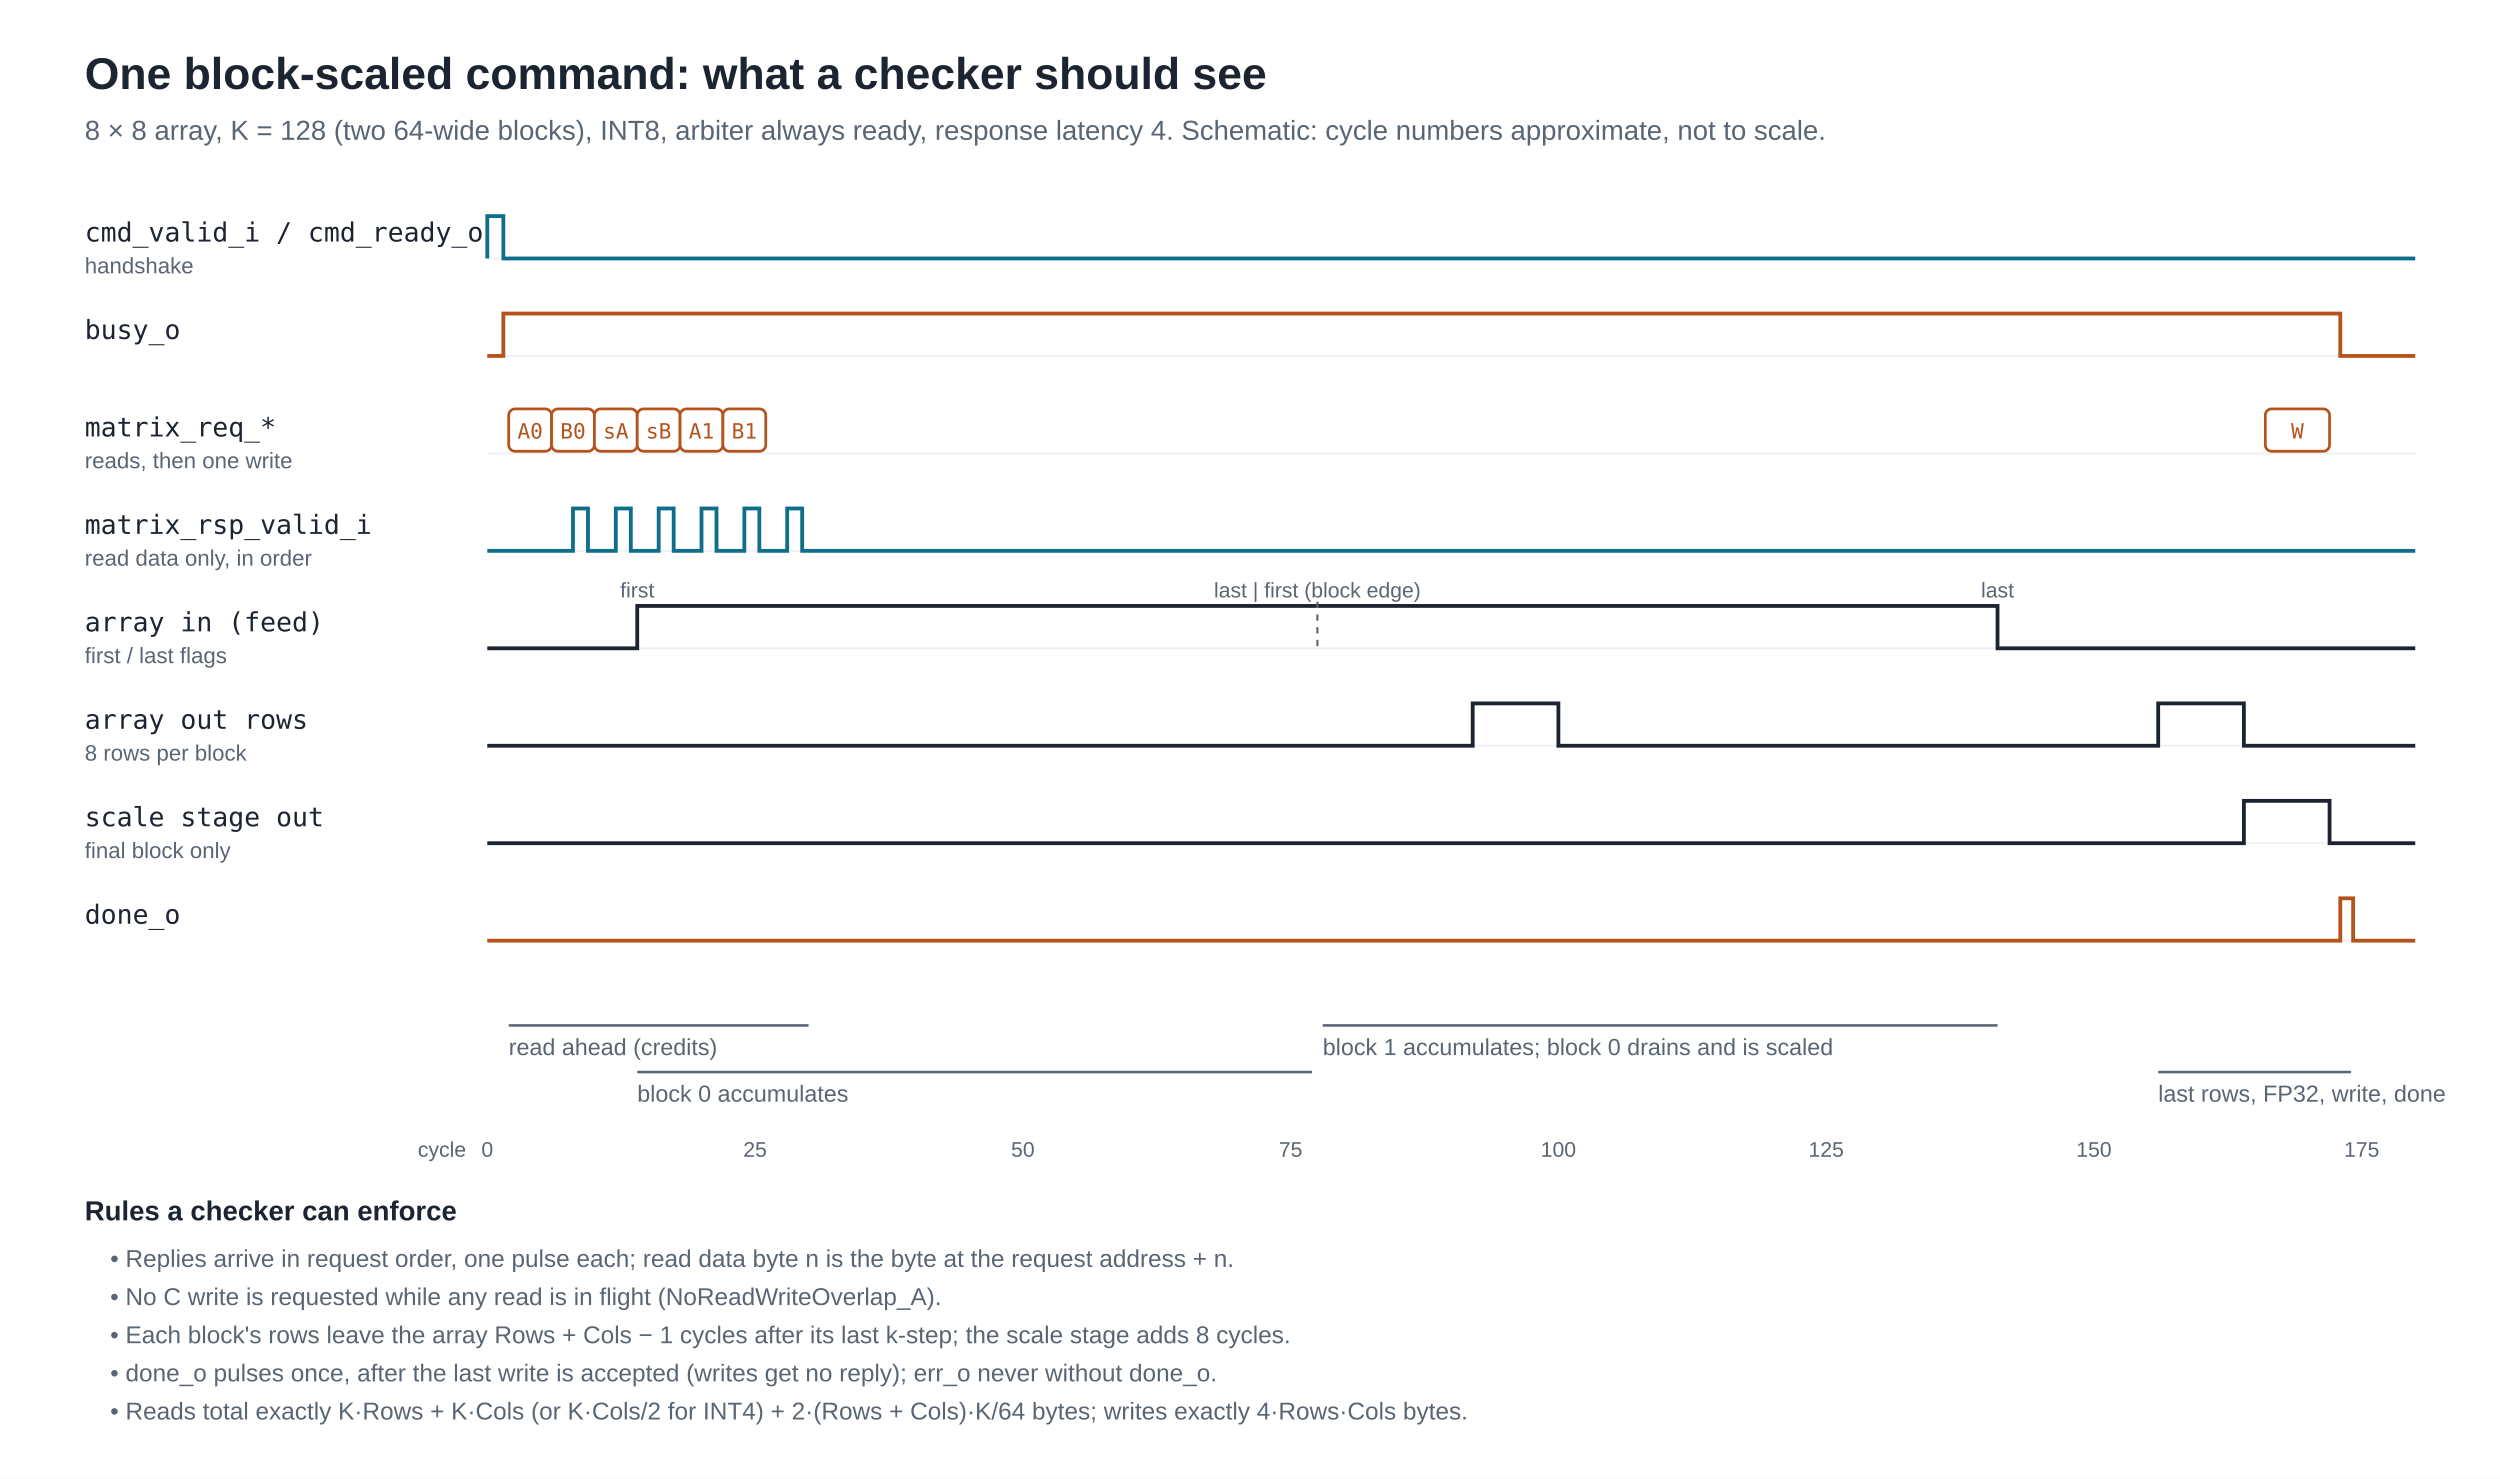
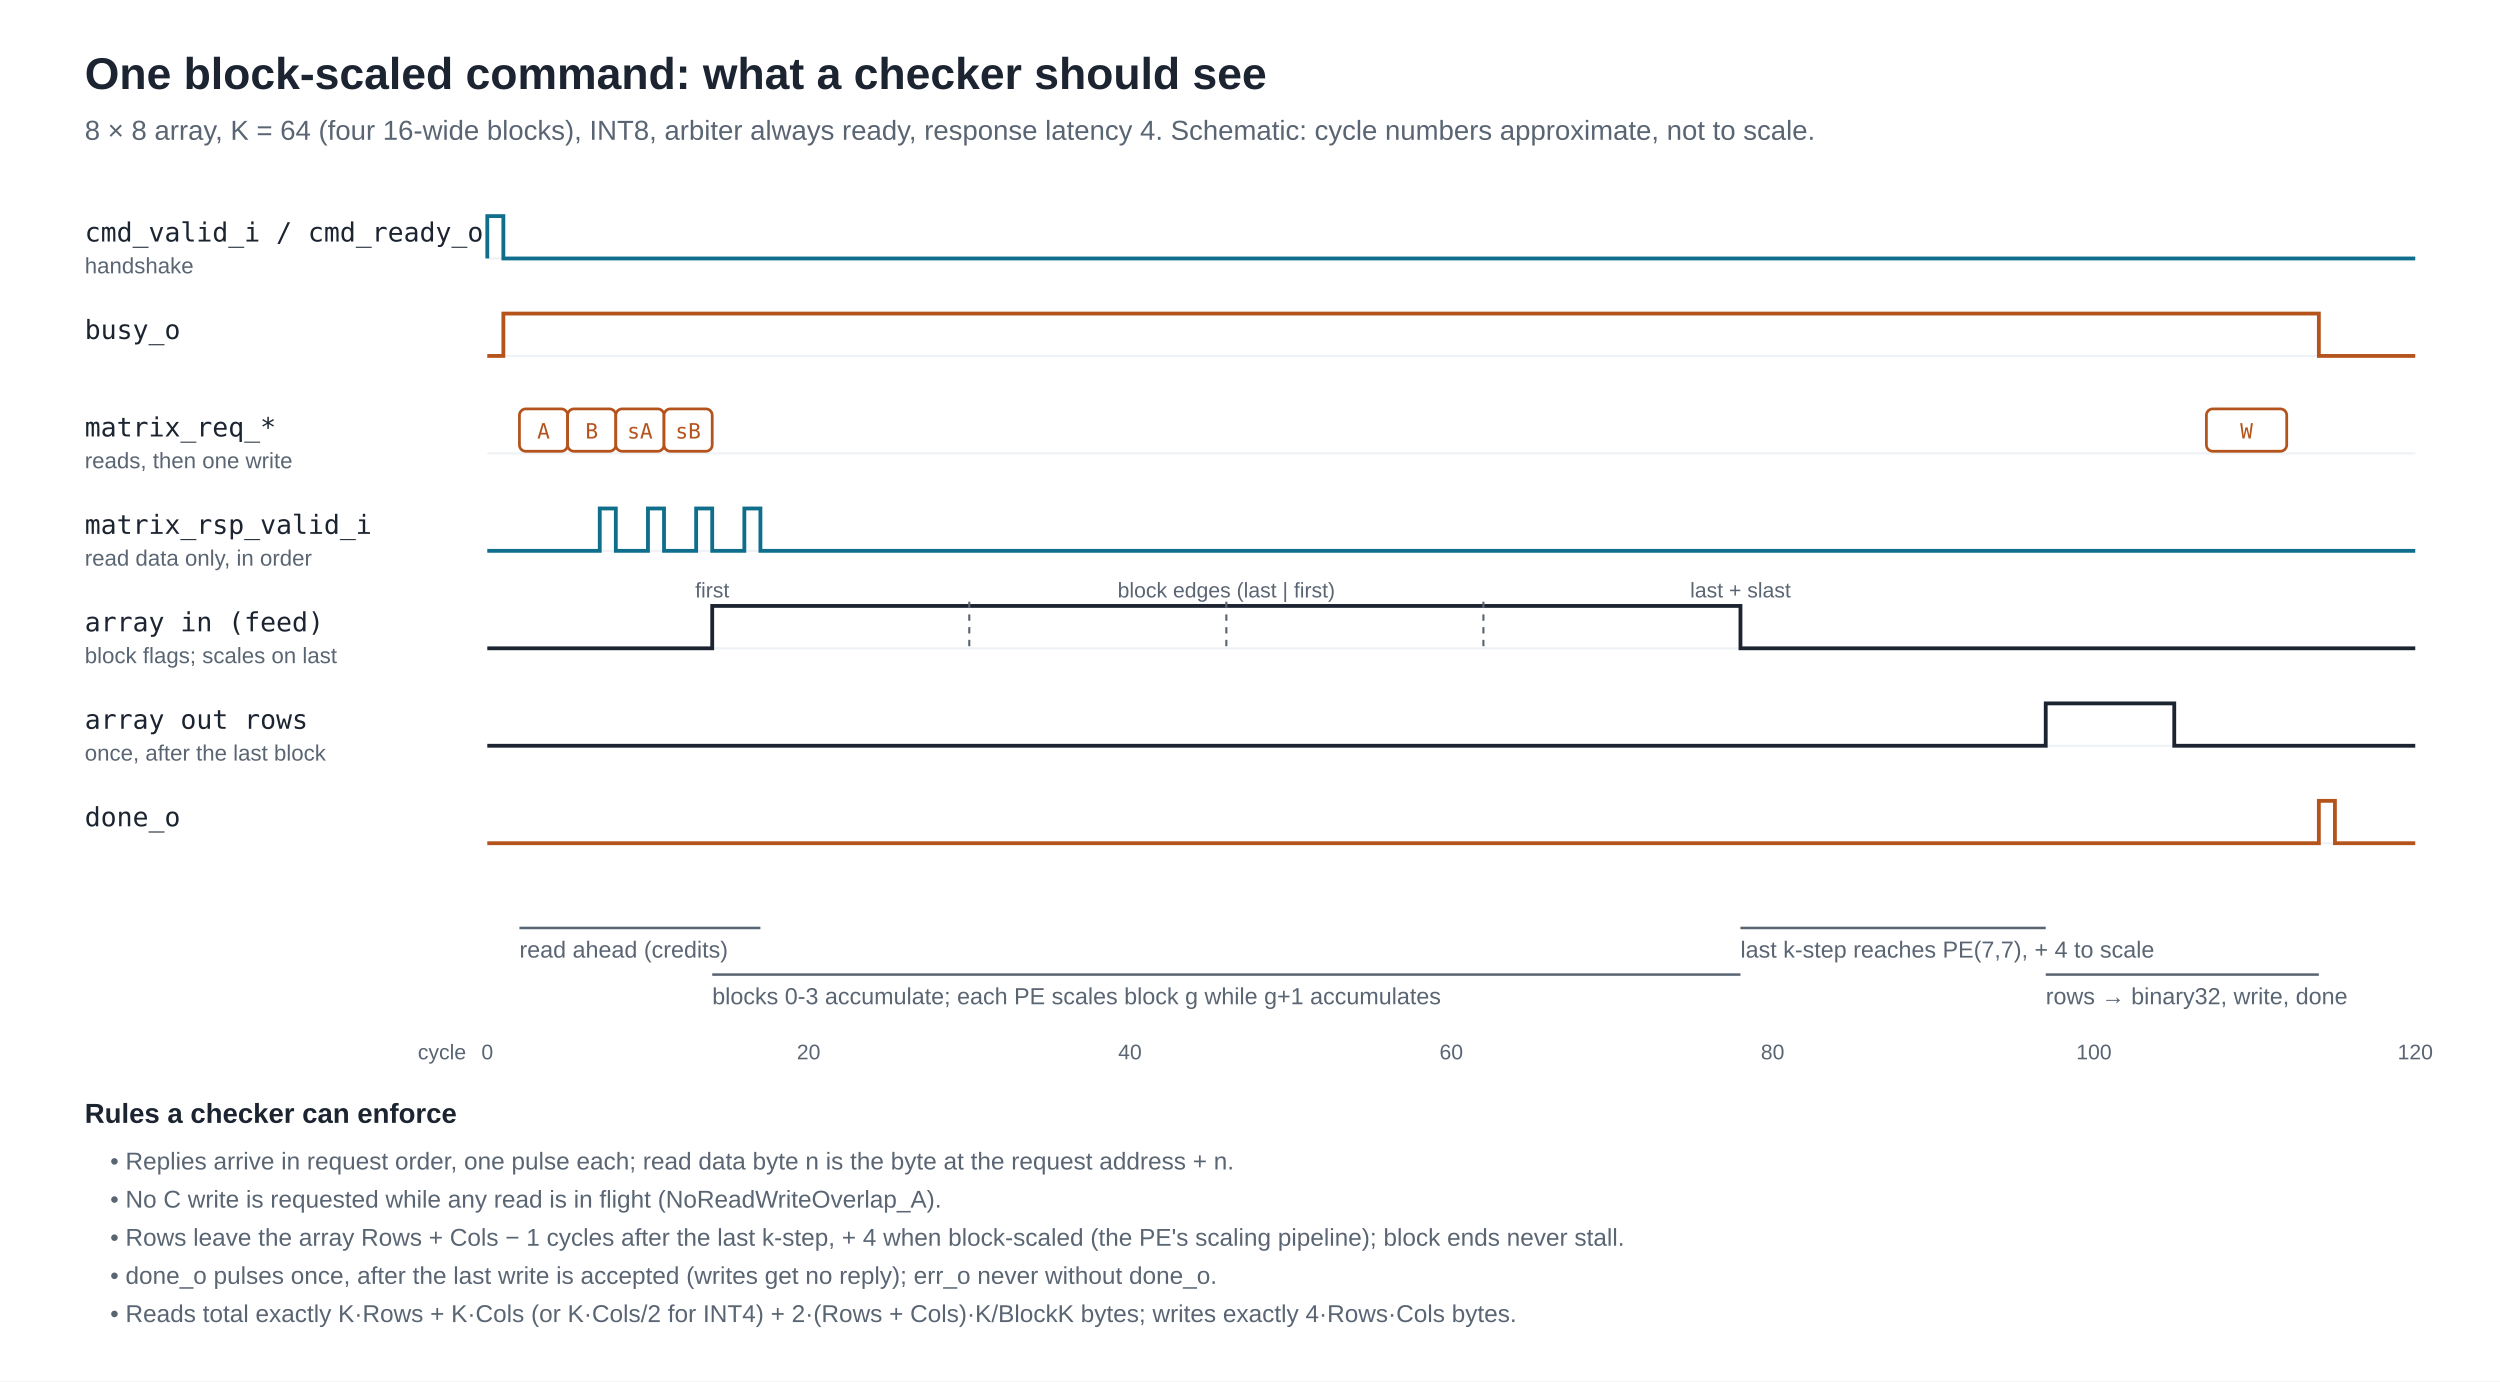
- <svg xmlns="http://www.w3.org/2000/svg" width="1180" height="698" viewBox="0 0 1180 698" role="img">
+ <svg xmlns="http://www.w3.org/2000/svg" width="1180" height="652" viewBox="0 0 1180 652" role="img">
  <defs>
    <marker id="ain" viewBox="0 0 10 10" refX="9" refY="5" markerWidth="10" markerHeight="10" markerUnits="userSpaceOnUse" orient="auto">
      <path d="M0 0L10 5L0 10z" fill="#0f6e8c" />
    </marker>
    <marker id="aout" viewBox="0 0 10 10" refX="9" refY="5" markerWidth="10" markerHeight="10" markerUnits="userSpaceOnUse" orient="auto">
      <path d="M0 0L10 5L0 10z" fill="#b4531b" />
    </marker>
    <marker id="aink" viewBox="0 0 10 10" refX="9" refY="5" markerWidth="10" markerHeight="10" markerUnits="userSpaceOnUse" orient="auto">
      <path d="M0 0L10 5L0 10z" fill="#1b2430" />
    </marker>
  </defs>
-   <rect width="1180" height="698" fill="#ffffff" />
+   <rect width="1180" height="652" fill="#ffffff" />
  <text x="40" y="42" font-family="Segoe UI, Helvetica Neue, Arial, sans-serif" font-size="21" fill="#1b2430" font-weight="bold" text-anchor="start">One block-scaled command: what a checker should see</text>
-   <text x="40" y="66" font-family="Segoe UI, Helvetica Neue, Arial, sans-serif" font-size="13" fill="#5a6573" font-weight="normal" text-anchor="start">8 × 8 array, K = 128 (two 64-wide blocks), INT8, arbiter always ready, response latency 4. Schematic: cycle numbers approximate, not to scale.</text>
+   <text x="40" y="66" font-family="Segoe UI, Helvetica Neue, Arial, sans-serif" font-size="13" fill="#5a6573" font-weight="normal" text-anchor="start">8 × 8 array, K = 64 (four 16-wide blocks), INT8, arbiter always ready, response latency 4. Schematic: cycle numbers approximate, not to scale.</text>
  <text x="40" y="114" font-family="Consolas, Menlo, DejaVu Sans Mono, monospace" font-size="12.5" fill="#1b2430" font-weight="normal" text-anchor="start">cmd_valid_i / cmd_ready_o</text>
  <text x="40" y="129" font-family="Segoe UI, Helvetica Neue, Arial, sans-serif" font-size="10.5" fill="#5a6573" font-weight="normal" text-anchor="start">handshake</text>
  <polyline points="230,122 1140,122" fill="none" stroke="#eef1f5" stroke-width="1" />
  <polyline points="230,122 230.0,122 230.0,102 237.583,102 237.583,122 1140,122" fill="none" stroke="#0f6e8c" stroke-width="1.8" />
  <text x="40" y="160" font-family="Consolas, Menlo, DejaVu Sans Mono, monospace" font-size="12.5" fill="#1b2430" font-weight="normal" text-anchor="start">busy_o</text>
  <polyline points="230,168 1140,168" fill="none" stroke="#eef1f5" stroke-width="1" />
-   <polyline points="230,168 237.583,168 237.583,148 1104.611,148 1104.611,168 1140,168" fill="none" stroke="#b4531b" stroke-width="1.8" />
+   <polyline points="230,168 237.583,168 237.583,148 1094.5,148 1094.5,168 1140,168" fill="none" stroke="#b4531b" stroke-width="1.8" />
  <text x="40" y="206" font-family="Consolas, Menlo, DejaVu Sans Mono, monospace" font-size="12.5" fill="#1b2430" font-weight="normal" text-anchor="start">matrix_req_*</text>
  <text x="40" y="221" font-family="Segoe UI, Helvetica Neue, Arial, sans-serif" font-size="10.5" fill="#5a6573" font-weight="normal" text-anchor="start">reads, then one write</text>
  <polyline points="230,214 1140,214" fill="none" stroke="#eef1f5" stroke-width="1" />
-   <rect x="240.111" y="193" width="20.222" height="20" rx="3" fill="#ffffff" stroke="#b4531b" stroke-width="1.3" />
-   <text x="250.222" y="207" font-family="Consolas, Menlo, DejaVu Sans Mono, monospace" font-size="10" fill="#b4531b" font-weight="normal" text-anchor="middle">A0</text>
-   <rect x="260.333" y="193" width="20.222" height="20" rx="3" fill="#ffffff" stroke="#b4531b" stroke-width="1.3" />
-   <text x="270.444" y="207" font-family="Consolas, Menlo, DejaVu Sans Mono, monospace" font-size="10" fill="#b4531b" font-weight="normal" text-anchor="middle">B0</text>
-   <rect x="280.556" y="193" width="20.222" height="20" rx="3" fill="#ffffff" stroke="#b4531b" stroke-width="1.3" />
-   <text x="290.667" y="207" font-family="Consolas, Menlo, DejaVu Sans Mono, monospace" font-size="10" fill="#b4531b" font-weight="normal" text-anchor="middle">sA</text>
-   <rect x="300.778" y="193" width="20.222" height="20" rx="3" fill="#ffffff" stroke="#b4531b" stroke-width="1.3" />
-   <text x="310.889" y="207" font-family="Consolas, Menlo, DejaVu Sans Mono, monospace" font-size="10" fill="#b4531b" font-weight="normal" text-anchor="middle">sB</text>
-   <rect x="321.0" y="193" width="20.222" height="20" rx="3" fill="#ffffff" stroke="#b4531b" stroke-width="1.3" />
-   <text x="331.111" y="207" font-family="Consolas, Menlo, DejaVu Sans Mono, monospace" font-size="10" fill="#b4531b" font-weight="normal" text-anchor="middle">A1</text>
-   <rect x="341.222" y="193" width="20.222" height="20" rx="3" fill="#ffffff" stroke="#b4531b" stroke-width="1.3" />
-   <text x="351.333" y="207" font-family="Consolas, Menlo, DejaVu Sans Mono, monospace" font-size="10" fill="#b4531b" font-weight="normal" text-anchor="middle">B1</text>
-   <rect x="1069.222" y="193" width="30.333" height="20" rx="3" fill="#ffffff" stroke="#b4531b" stroke-width="1.3" />
-   <text x="1084.389" y="207" font-family="Consolas, Menlo, DejaVu Sans Mono, monospace" font-size="10" fill="#b4531b" font-weight="normal" text-anchor="middle">W</text>
+   <rect x="245.167" y="193" width="22.75" height="20" rx="3" fill="#ffffff" stroke="#b4531b" stroke-width="1.3" />
+   <text x="256.542" y="207" font-family="Consolas, Menlo, DejaVu Sans Mono, monospace" font-size="10" fill="#b4531b" font-weight="normal" text-anchor="middle">A</text>
+   <rect x="267.917" y="193" width="22.75" height="20" rx="3" fill="#ffffff" stroke="#b4531b" stroke-width="1.3" />
+   <text x="279.292" y="207" font-family="Consolas, Menlo, DejaVu Sans Mono, monospace" font-size="10" fill="#b4531b" font-weight="normal" text-anchor="middle">B</text>
+   <rect x="290.667" y="193" width="22.75" height="20" rx="3" fill="#ffffff" stroke="#b4531b" stroke-width="1.3" />
+   <text x="302.042" y="207" font-family="Consolas, Menlo, DejaVu Sans Mono, monospace" font-size="10" fill="#b4531b" font-weight="normal" text-anchor="middle">sA</text>
+   <rect x="313.417" y="193" width="22.75" height="20" rx="3" fill="#ffffff" stroke="#b4531b" stroke-width="1.3" />
+   <text x="324.792" y="207" font-family="Consolas, Menlo, DejaVu Sans Mono, monospace" font-size="10" fill="#b4531b" font-weight="normal" text-anchor="middle">sB</text>
+   <rect x="1041.417" y="193" width="37.917" height="20" rx="3" fill="#ffffff" stroke="#b4531b" stroke-width="1.3" />
+   <text x="1060.375" y="207" font-family="Consolas, Menlo, DejaVu Sans Mono, monospace" font-size="10" fill="#b4531b" font-weight="normal" text-anchor="middle">W</text>
  <text x="40" y="252" font-family="Consolas, Menlo, DejaVu Sans Mono, monospace" font-size="12.5" fill="#1b2430" font-weight="normal" text-anchor="start">matrix_rsp_valid_i</text>
  <text x="40" y="267" font-family="Segoe UI, Helvetica Neue, Arial, sans-serif" font-size="10.5" fill="#5a6573" font-weight="normal" text-anchor="start">read data only, in order</text>
  <polyline points="230,260 1140,260" fill="none" stroke="#eef1f5" stroke-width="1" />
-   <polyline points="230,260 270.444,260 270.444,240 277.522,240 277.522,260 290.667,260 290.667,240 297.744,240 297.744,260 310.889,260 310.889,240 317.967,240 317.967,260 331.111,260 331.111,240 338.189,240 338.189,260 351.333,260 351.333,240 358.411,240 358.411,260 371.556,260 371.556,240 378.633,240 378.633,260 1140,260" fill="none" stroke="#0f6e8c" stroke-width="1.8" />
+   <polyline points="230,260 283.083,260 283.083,240 290.667,240 290.667,260 305.833,260 305.833,240 313.417,240 313.417,260 328.583,260 328.583,240 336.167,240 336.167,260 351.333,260 351.333,240 358.917,240 358.917,260 1140,260" fill="none" stroke="#0f6e8c" stroke-width="1.8" />
  <text x="40" y="298" font-family="Consolas, Menlo, DejaVu Sans Mono, monospace" font-size="12.5" fill="#1b2430" font-weight="normal" text-anchor="start">array in (feed)</text>
-   <text x="40" y="313" font-family="Segoe UI, Helvetica Neue, Arial, sans-serif" font-size="10.5" fill="#5a6573" font-weight="normal" text-anchor="start">first / last flags</text>
+   <text x="40" y="313" font-family="Segoe UI, Helvetica Neue, Arial, sans-serif" font-size="10.5" fill="#5a6573" font-weight="normal" text-anchor="start">block flags; scales on last</text>
  <polyline points="230,306 1140,306" fill="none" stroke="#eef1f5" stroke-width="1" />
-   <polyline points="230,306 300.778,306 300.778,286 942.833,286 942.833,306 1140,306" fill="none" stroke="#1b2430" stroke-width="1.8" />
-   <text x="300.778" y="282" font-family="Segoe UI, Helvetica Neue, Arial, sans-serif" font-size="10" fill="#5a6573" font-weight="normal" text-anchor="middle">first</text>
-   <text x="942.833" y="282" font-family="Segoe UI, Helvetica Neue, Arial, sans-serif" font-size="10" fill="#5a6573" font-weight="normal" text-anchor="middle">last</text>
-   <polyline points="621.806,284 621.806,308" fill="none" stroke="#5a6573" stroke-width="1" stroke-dasharray="3 3" />
-   <text x="621.806" y="282" font-family="Segoe UI, Helvetica Neue, Arial, sans-serif" font-size="10" fill="#5a6573" font-weight="normal" text-anchor="middle">last | first (block edge)</text>
+   <polyline points="230,306 336.167,306 336.167,286 821.5,286 821.5,306 1140,306" fill="none" stroke="#1b2430" stroke-width="1.8" />
+   <text x="336.167" y="282" font-family="Segoe UI, Helvetica Neue, Arial, sans-serif" font-size="10" fill="#5a6573" font-weight="normal" text-anchor="middle">first</text>
+   <text x="821.5" y="282" font-family="Segoe UI, Helvetica Neue, Arial, sans-serif" font-size="10" fill="#5a6573" font-weight="normal" text-anchor="middle">last + slast</text>
+   <polyline points="457.5,284 457.5,308" fill="none" stroke="#5a6573" stroke-width="1" stroke-dasharray="3 3" />
+   <polyline points="578.833,284 578.833,308" fill="none" stroke="#5a6573" stroke-width="1" stroke-dasharray="3 3" />
+   <polyline points="700.167,284 700.167,308" fill="none" stroke="#5a6573" stroke-width="1" stroke-dasharray="3 3" />
+   <text x="578.833" y="282" font-family="Segoe UI, Helvetica Neue, Arial, sans-serif" font-size="10" fill="#5a6573" font-weight="normal" text-anchor="middle">block edges (last | first)</text>
  <text x="40" y="344" font-family="Consolas, Menlo, DejaVu Sans Mono, monospace" font-size="12.5" fill="#1b2430" font-weight="normal" text-anchor="start">array out rows</text>
-   <text x="40" y="359" font-family="Segoe UI, Helvetica Neue, Arial, sans-serif" font-size="10.5" fill="#5a6573" font-weight="normal" text-anchor="start">8 rows per block</text>
+   <text x="40" y="359" font-family="Segoe UI, Helvetica Neue, Arial, sans-serif" font-size="10.5" fill="#5a6573" font-weight="normal" text-anchor="start">once, after the last block</text>
  <polyline points="230,352 1140,352" fill="none" stroke="#eef1f5" stroke-width="1" />
-   <polyline points="230,352 695.111,352 695.111,332 735.556,332 735.556,352 1018.667,352 1018.667,332 1059.111,332 1059.111,352 1140,352" fill="none" stroke="#1b2430" stroke-width="1.8" />
-   <text x="40" y="390" font-family="Consolas, Menlo, DejaVu Sans Mono, monospace" font-size="12.5" fill="#1b2430" font-weight="normal" text-anchor="start">scale stage out</text>
-   <text x="40" y="405" font-family="Segoe UI, Helvetica Neue, Arial, sans-serif" font-size="10.5" fill="#5a6573" font-weight="normal" text-anchor="start">final block only</text>
+   <polyline points="230,352 965.583,352 965.583,332 1026.25,332 1026.25,352 1140,352" fill="none" stroke="#1b2430" stroke-width="1.8" />
+   <text x="40" y="390" font-family="Consolas, Menlo, DejaVu Sans Mono, monospace" font-size="12.5" fill="#1b2430" font-weight="normal" text-anchor="start">done_o</text>
  <polyline points="230,398 1140,398" fill="none" stroke="#eef1f5" stroke-width="1" />
-   <polyline points="230,398 1059.111,398 1059.111,378 1099.556,378 1099.556,398 1140,398" fill="none" stroke="#1b2430" stroke-width="1.8" />
-   <text x="40" y="436" font-family="Consolas, Menlo, DejaVu Sans Mono, monospace" font-size="12.5" fill="#1b2430" font-weight="normal" text-anchor="start">done_o</text>
-   <polyline points="230,444 1140,444" fill="none" stroke="#eef1f5" stroke-width="1" />
-   <polyline points="230,444 1104.611,444 1104.611,424 1110.678,424 1110.678,444 1140,444" fill="none" stroke="#b4531b" stroke-width="1.8" />
-   <polyline points="240.111,484 381.667,484" fill="none" stroke="#5a6573" stroke-width="1.2" />
-   <text x="240.111" y="498" font-family="Segoe UI, Helvetica Neue, Arial, sans-serif" font-size="11" fill="#5a6573" font-weight="normal" text-anchor="start">read ahead (credits)</text>
-   <polyline points="300.778,506 619.278,506" fill="none" stroke="#5a6573" stroke-width="1.2" />
-   <text x="300.778" y="520" font-family="Segoe UI, Helvetica Neue, Arial, sans-serif" font-size="11" fill="#5a6573" font-weight="normal" text-anchor="start">block 0 accumulates</text>
-   <polyline points="624.333,484 942.833,484" fill="none" stroke="#5a6573" stroke-width="1.2" />
-   <text x="624.333" y="498" font-family="Segoe UI, Helvetica Neue, Arial, sans-serif" font-size="11" fill="#5a6573" font-weight="normal" text-anchor="start">block 1 accumulates; block 0 drains and is scaled</text>
-   <polyline points="1018.667,506 1109.667,506" fill="none" stroke="#5a6573" stroke-width="1.2" />
-   <text x="1018.667" y="520" font-family="Segoe UI, Helvetica Neue, Arial, sans-serif" font-size="11" fill="#5a6573" font-weight="normal" text-anchor="start">last rows, FP32, write, done</text>
-   <text x="230.0" y="546" font-family="Segoe UI, Helvetica Neue, Arial, sans-serif" font-size="10" fill="#5a6573" font-weight="normal" text-anchor="middle">0</text>
-   <text x="356.389" y="546" font-family="Segoe UI, Helvetica Neue, Arial, sans-serif" font-size="10" fill="#5a6573" font-weight="normal" text-anchor="middle">25</text>
-   <text x="482.778" y="546" font-family="Segoe UI, Helvetica Neue, Arial, sans-serif" font-size="10" fill="#5a6573" font-weight="normal" text-anchor="middle">50</text>
-   <text x="609.167" y="546" font-family="Segoe UI, Helvetica Neue, Arial, sans-serif" font-size="10" fill="#5a6573" font-weight="normal" text-anchor="middle">75</text>
-   <text x="735.556" y="546" font-family="Segoe UI, Helvetica Neue, Arial, sans-serif" font-size="10" fill="#5a6573" font-weight="normal" text-anchor="middle">100</text>
-   <text x="861.944" y="546" font-family="Segoe UI, Helvetica Neue, Arial, sans-serif" font-size="10" fill="#5a6573" font-weight="normal" text-anchor="middle">125</text>
-   <text x="988.333" y="546" font-family="Segoe UI, Helvetica Neue, Arial, sans-serif" font-size="10" fill="#5a6573" font-weight="normal" text-anchor="middle">150</text>
-   <text x="1114.722" y="546" font-family="Segoe UI, Helvetica Neue, Arial, sans-serif" font-size="10" fill="#5a6573" font-weight="normal" text-anchor="middle">175</text>
-   <text x="220" y="546" font-family="Segoe UI, Helvetica Neue, Arial, sans-serif" font-size="10" fill="#5a6573" font-weight="normal" text-anchor="end">cycle</text>
-   <text x="40" y="576" font-family="Segoe UI, Helvetica Neue, Arial, sans-serif" font-size="13" fill="#1b2430" font-weight="bold" text-anchor="start">Rules a checker can enforce</text>
-   <text x="52" y="598" font-family="Segoe UI, Helvetica Neue, Arial, sans-serif" font-size="11.5" fill="#5a6573" font-weight="normal" text-anchor="start">• Replies arrive in request order, one pulse each; read data byte n is the byte at the request address + n.</text>
-   <text x="52" y="616" font-family="Segoe UI, Helvetica Neue, Arial, sans-serif" font-size="11.5" fill="#5a6573" font-weight="normal" text-anchor="start">• No C write is requested while any read is in flight (NoReadWriteOverlap_A).</text>
-   <text x="52" y="634" font-family="Segoe UI, Helvetica Neue, Arial, sans-serif" font-size="11.5" fill="#5a6573" font-weight="normal" text-anchor="start">• Each block's rows leave the array Rows + Cols − 1 cycles after its last k-step; the scale stage adds 8 cycles.</text>
-   <text x="52" y="652" font-family="Segoe UI, Helvetica Neue, Arial, sans-serif" font-size="11.5" fill="#5a6573" font-weight="normal" text-anchor="start">• done_o pulses once, after the last write is accepted (writes get no reply); err_o never without done_o.</text>
-   <text x="52" y="670" font-family="Segoe UI, Helvetica Neue, Arial, sans-serif" font-size="11.5" fill="#5a6573" font-weight="normal" text-anchor="start">• Reads total exactly K·Rows + K·Cols (or K·Cols/2 for INT4) + 2·(Rows + Cols)·K/64 bytes; writes exactly 4·Rows·Cols bytes.</text>
+   <polyline points="230,398 1094.5,398 1094.5,378 1102.083,378 1102.083,398 1140,398" fill="none" stroke="#b4531b" stroke-width="1.8" />
+   <polyline points="245.167,438 358.917,438" fill="none" stroke="#5a6573" stroke-width="1.2" />
+   <text x="245.167" y="452" font-family="Segoe UI, Helvetica Neue, Arial, sans-serif" font-size="11" fill="#5a6573" font-weight="normal" text-anchor="start">read ahead (credits)</text>
+   <polyline points="336.167,460 821.5,460" fill="none" stroke="#5a6573" stroke-width="1.2" />
+   <text x="336.167" y="474" font-family="Segoe UI, Helvetica Neue, Arial, sans-serif" font-size="11" fill="#5a6573" font-weight="normal" text-anchor="start">blocks 0-3 accumulate; each PE scales block g while g+1 accumulates</text>
+   <polyline points="821.5,438 965.583,438" fill="none" stroke="#5a6573" stroke-width="1.2" />
+   <text x="821.5" y="452" font-family="Segoe UI, Helvetica Neue, Arial, sans-serif" font-size="11" fill="#5a6573" font-weight="normal" text-anchor="start">last k-step reaches PE(7,7), + 4 to scale</text>
+   <polyline points="965.583,460 1094.5,460" fill="none" stroke="#5a6573" stroke-width="1.2" />
+   <text x="965.583" y="474" font-family="Segoe UI, Helvetica Neue, Arial, sans-serif" font-size="11" fill="#5a6573" font-weight="normal" text-anchor="start">rows → binary32, write, done</text>
+   <text x="230.0" y="500" font-family="Segoe UI, Helvetica Neue, Arial, sans-serif" font-size="10" fill="#5a6573" font-weight="normal" text-anchor="middle">0</text>
+   <text x="381.667" y="500" font-family="Segoe UI, Helvetica Neue, Arial, sans-serif" font-size="10" fill="#5a6573" font-weight="normal" text-anchor="middle">20</text>
+   <text x="533.333" y="500" font-family="Segoe UI, Helvetica Neue, Arial, sans-serif" font-size="10" fill="#5a6573" font-weight="normal" text-anchor="middle">40</text>
+   <text x="685.0" y="500" font-family="Segoe UI, Helvetica Neue, Arial, sans-serif" font-size="10" fill="#5a6573" font-weight="normal" text-anchor="middle">60</text>
+   <text x="836.667" y="500" font-family="Segoe UI, Helvetica Neue, Arial, sans-serif" font-size="10" fill="#5a6573" font-weight="normal" text-anchor="middle">80</text>
+   <text x="988.333" y="500" font-family="Segoe UI, Helvetica Neue, Arial, sans-serif" font-size="10" fill="#5a6573" font-weight="normal" text-anchor="middle">100</text>
+   <text x="1140.0" y="500" font-family="Segoe UI, Helvetica Neue, Arial, sans-serif" font-size="10" fill="#5a6573" font-weight="normal" text-anchor="middle">120</text>
+   <text x="220" y="500" font-family="Segoe UI, Helvetica Neue, Arial, sans-serif" font-size="10" fill="#5a6573" font-weight="normal" text-anchor="end">cycle</text>
+   <text x="40" y="530" font-family="Segoe UI, Helvetica Neue, Arial, sans-serif" font-size="13" fill="#1b2430" font-weight="bold" text-anchor="start">Rules a checker can enforce</text>
+   <text x="52" y="552" font-family="Segoe UI, Helvetica Neue, Arial, sans-serif" font-size="11.5" fill="#5a6573" font-weight="normal" text-anchor="start">• Replies arrive in request order, one pulse each; read data byte n is the byte at the request address + n.</text>
+   <text x="52" y="570" font-family="Segoe UI, Helvetica Neue, Arial, sans-serif" font-size="11.5" fill="#5a6573" font-weight="normal" text-anchor="start">• No C write is requested while any read is in flight (NoReadWriteOverlap_A).</text>
+   <text x="52" y="588" font-family="Segoe UI, Helvetica Neue, Arial, sans-serif" font-size="11.5" fill="#5a6573" font-weight="normal" text-anchor="start">• Rows leave the array Rows + Cols − 1 cycles after the last k-step, + 4 when block-scaled (the PE's scaling pipeline); block ends never stall.</text>
+   <text x="52" y="606" font-family="Segoe UI, Helvetica Neue, Arial, sans-serif" font-size="11.5" fill="#5a6573" font-weight="normal" text-anchor="start">• done_o pulses once, after the last write is accepted (writes get no reply); err_o never without done_o.</text>
+   <text x="52" y="624" font-family="Segoe UI, Helvetica Neue, Arial, sans-serif" font-size="11.5" fill="#5a6573" font-weight="normal" text-anchor="start">• Reads total exactly K·Rows + K·Cols (or K·Cols/2 for INT4) + 2·(Rows + Cols)·K/BlockK bytes; writes exactly 4·Rows·Cols bytes.</text>
</svg>
